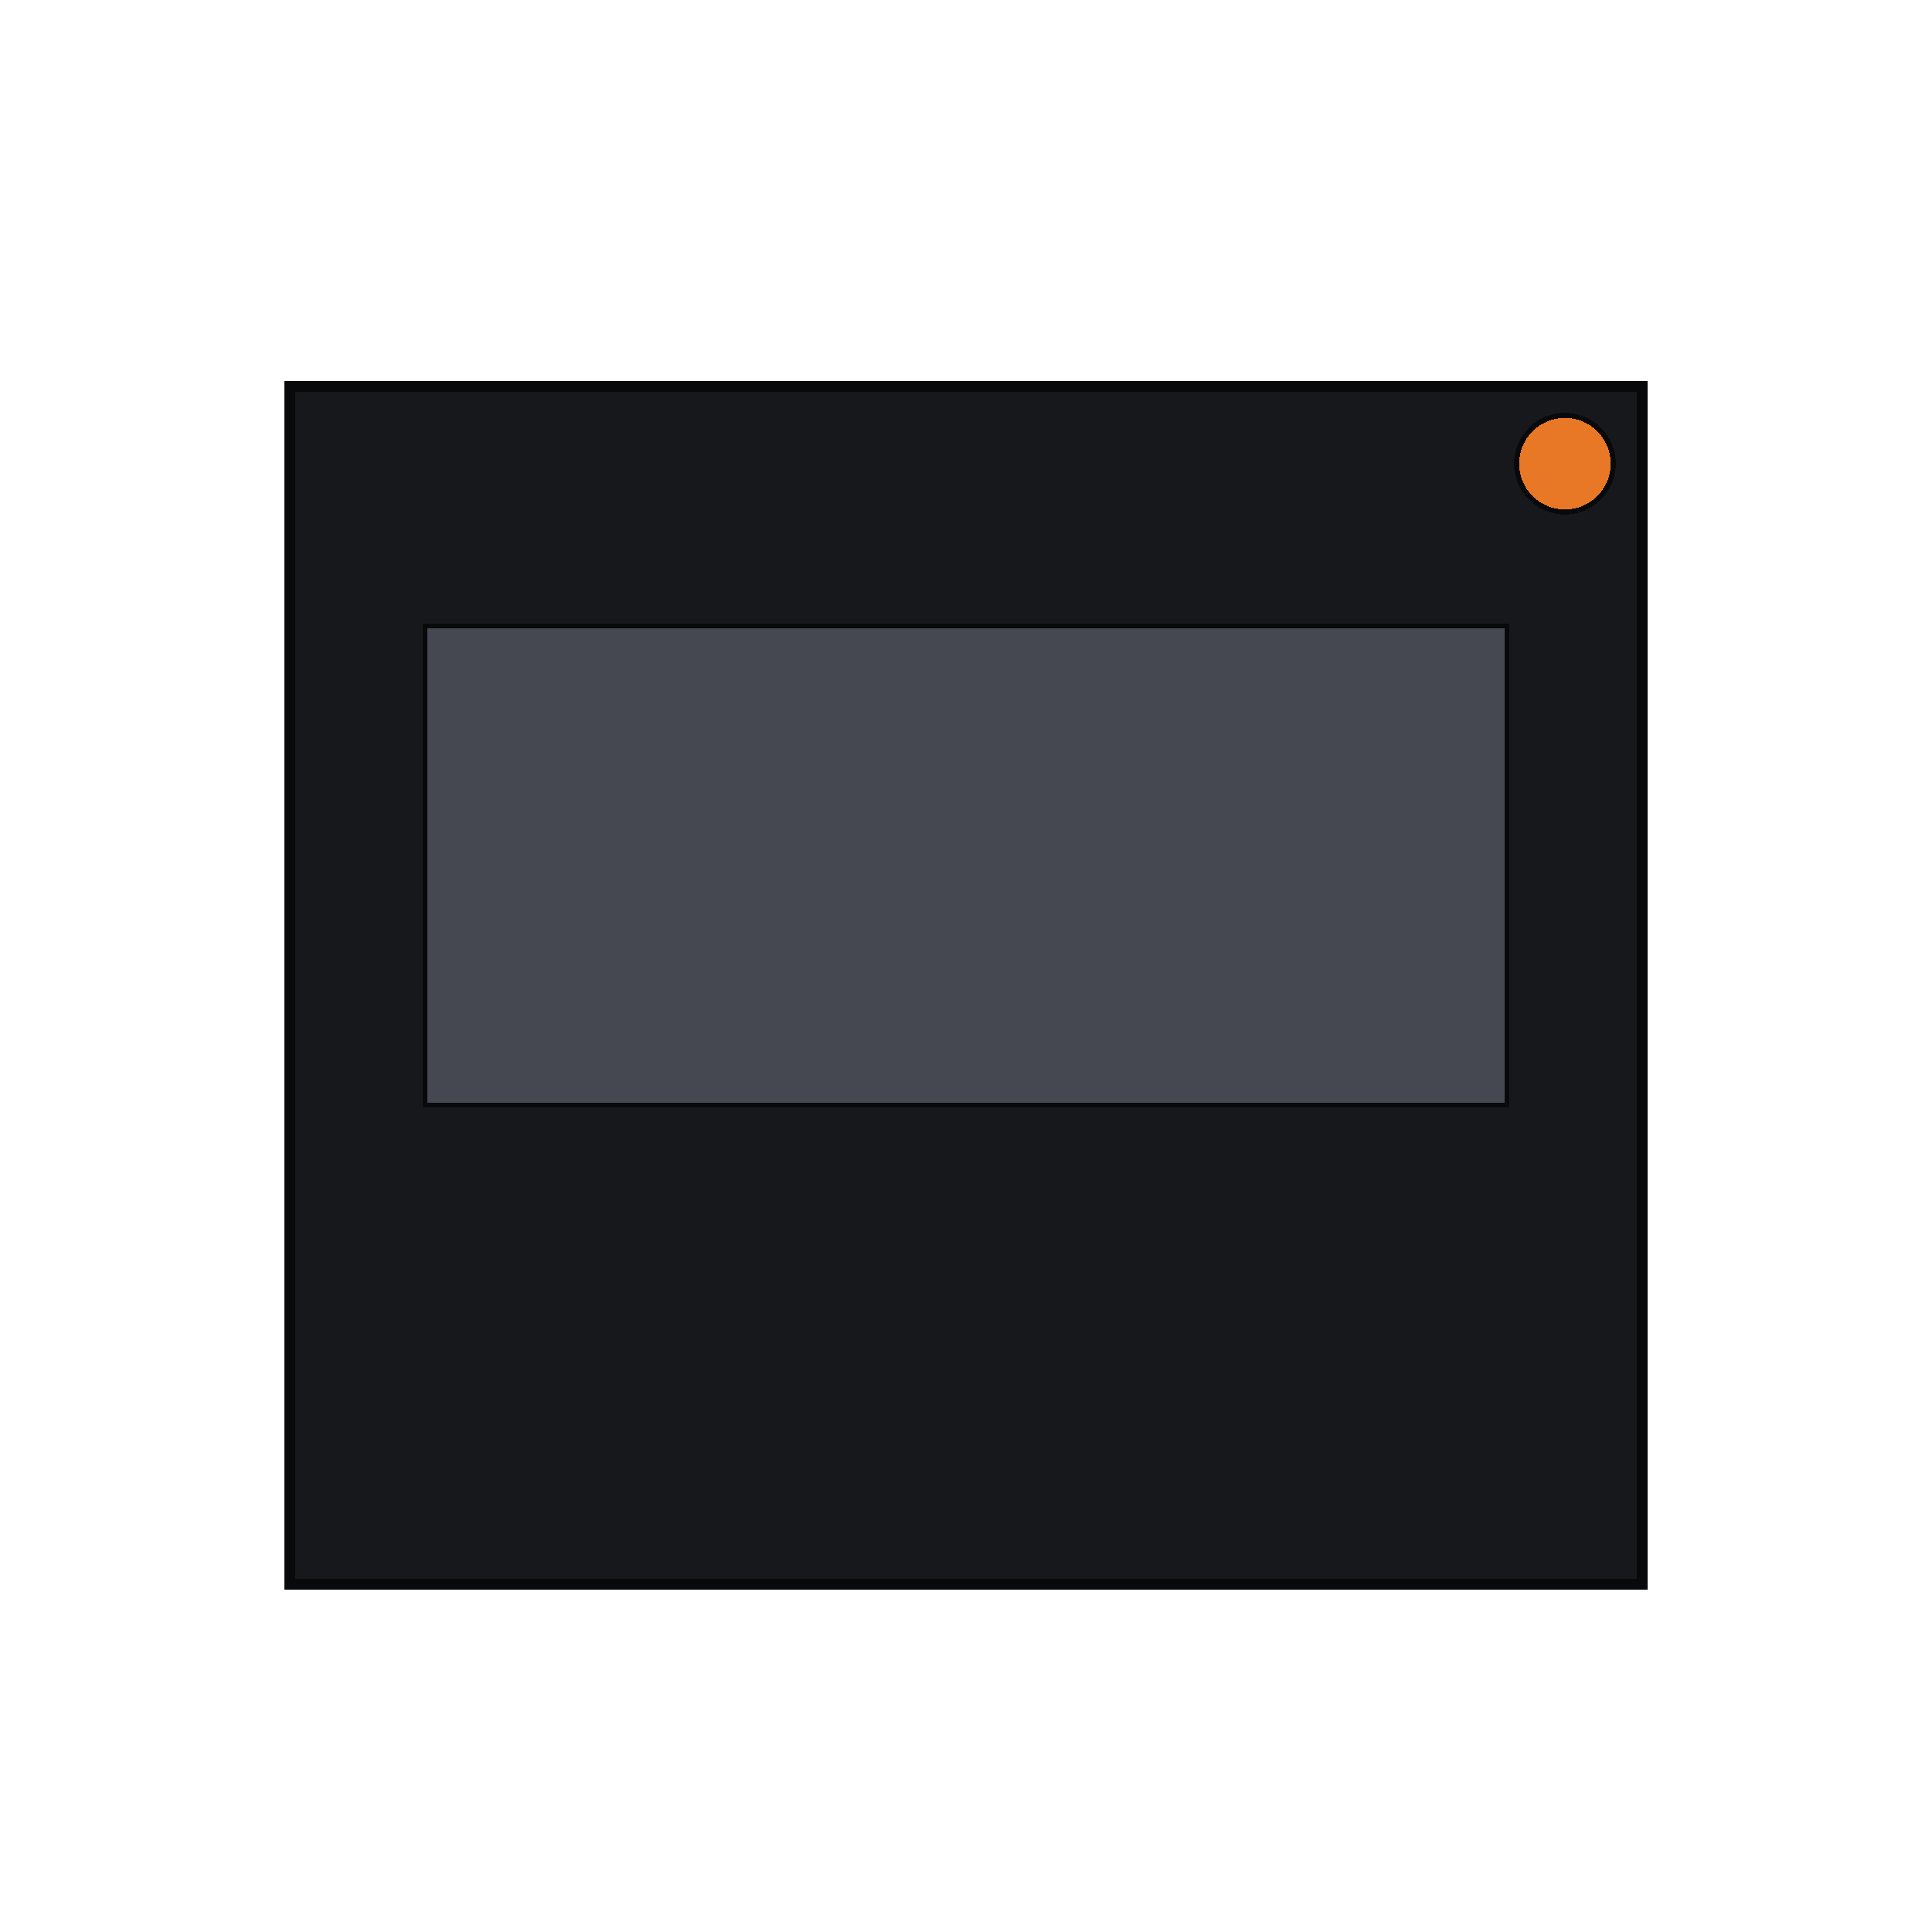
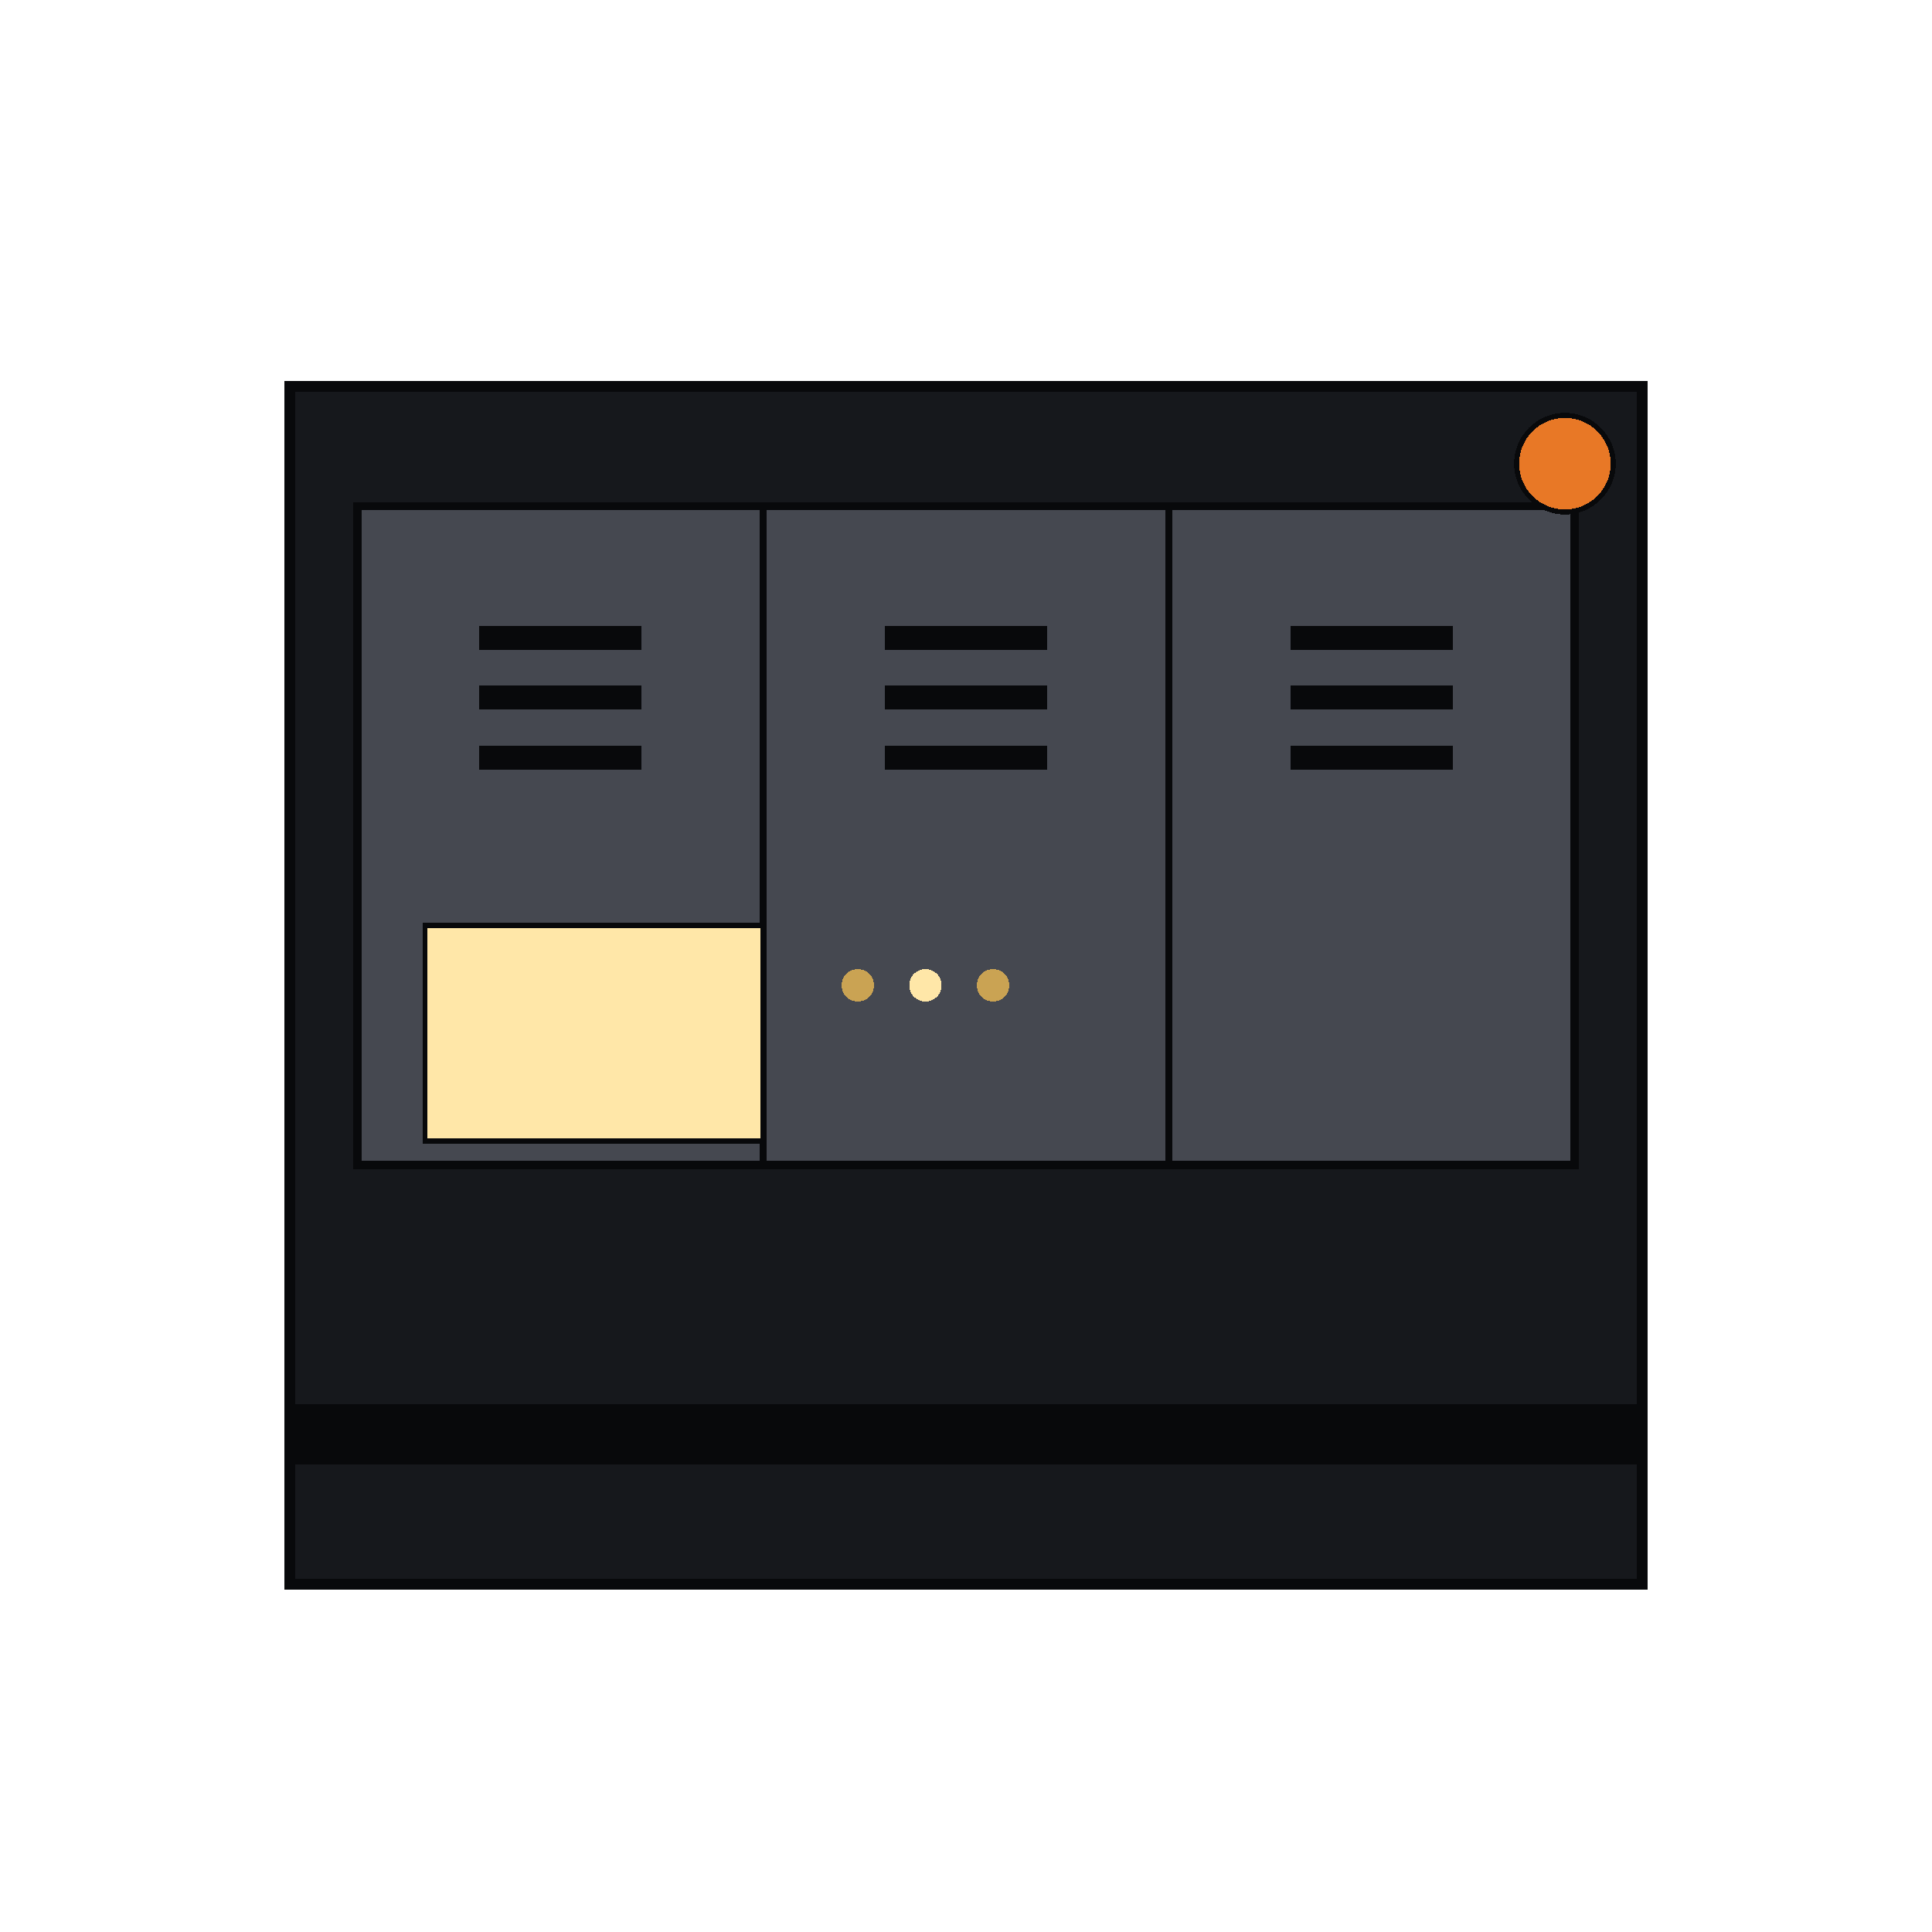
<svg xmlns="http://www.w3.org/2000/svg" viewBox="0 0 192 192" width="192" height="192" shape-rendering="crispEdges">
  <rect x="28.80" y="38.40" width="134.40" height="119.04" fill="#16181c" stroke="#08090b" stroke-width="1.00" />
-   <rect x="42.24" y="62.21" width="107.52" height="47.62" fill="#454850" stroke="#08090b" stroke-width="0.50" />
+   <rect x="35.52" y="50.30" width="120.96" height="65.47" fill="#454850" stroke="#08090b" stroke-width="0.80" />
+   <line x1="75.84" y1="50.30" x2="75.84" y2="115.78" stroke="#08090b" stroke-width="0.70" />
+   <line x1="116.16" y1="50.30" x2="116.16" y2="115.78" stroke="#08090b" stroke-width="0.70" />
+   <rect x="47.62" y="62.21" width="16.13" height="2.38" fill="#08090b" />
+   <rect x="47.62" y="68.16" width="16.13" height="2.38" fill="#08090b" />
+   <rect x="47.62" y="74.11" width="16.13" height="2.38" fill="#08090b" />
+   <rect x="87.94" y="62.21" width="16.13" height="2.38" fill="#08090b" />
+   <rect x="87.94" y="68.16" width="16.13" height="2.38" fill="#08090b" />
+   <rect x="87.94" y="74.11" width="16.13" height="2.38" fill="#08090b" />
+   <rect x="128.26" y="62.21" width="16.13" height="2.38" fill="#08090b" />
+   <rect x="128.26" y="68.16" width="16.13" height="2.38" fill="#08090b" />
+   <rect x="128.26" y="74.11" width="16.13" height="2.38" fill="#08090b" />
+   <rect x="42.24" y="91.97" width="33.60" height="21.43" fill="#ffe7a8" stroke="#08090b" stroke-width="0.50" />
+   <circle cx="85.25" cy="97.92" r="1.61" fill="#caa353" />
+   <circle cx="91.97" cy="97.92" r="1.61" fill="#ffe7a8" />
+   <circle cx="98.69" cy="97.92" r="1.61" fill="#caa353" />
+   <rect x="28.80" y="139.58" width="134.40" height="5.95" fill="#08090b" />
  <circle cx="155.52" cy="46.08" r="4.80" fill="#e87826" stroke="#08090b" stroke-width="0.50" />
</svg>
